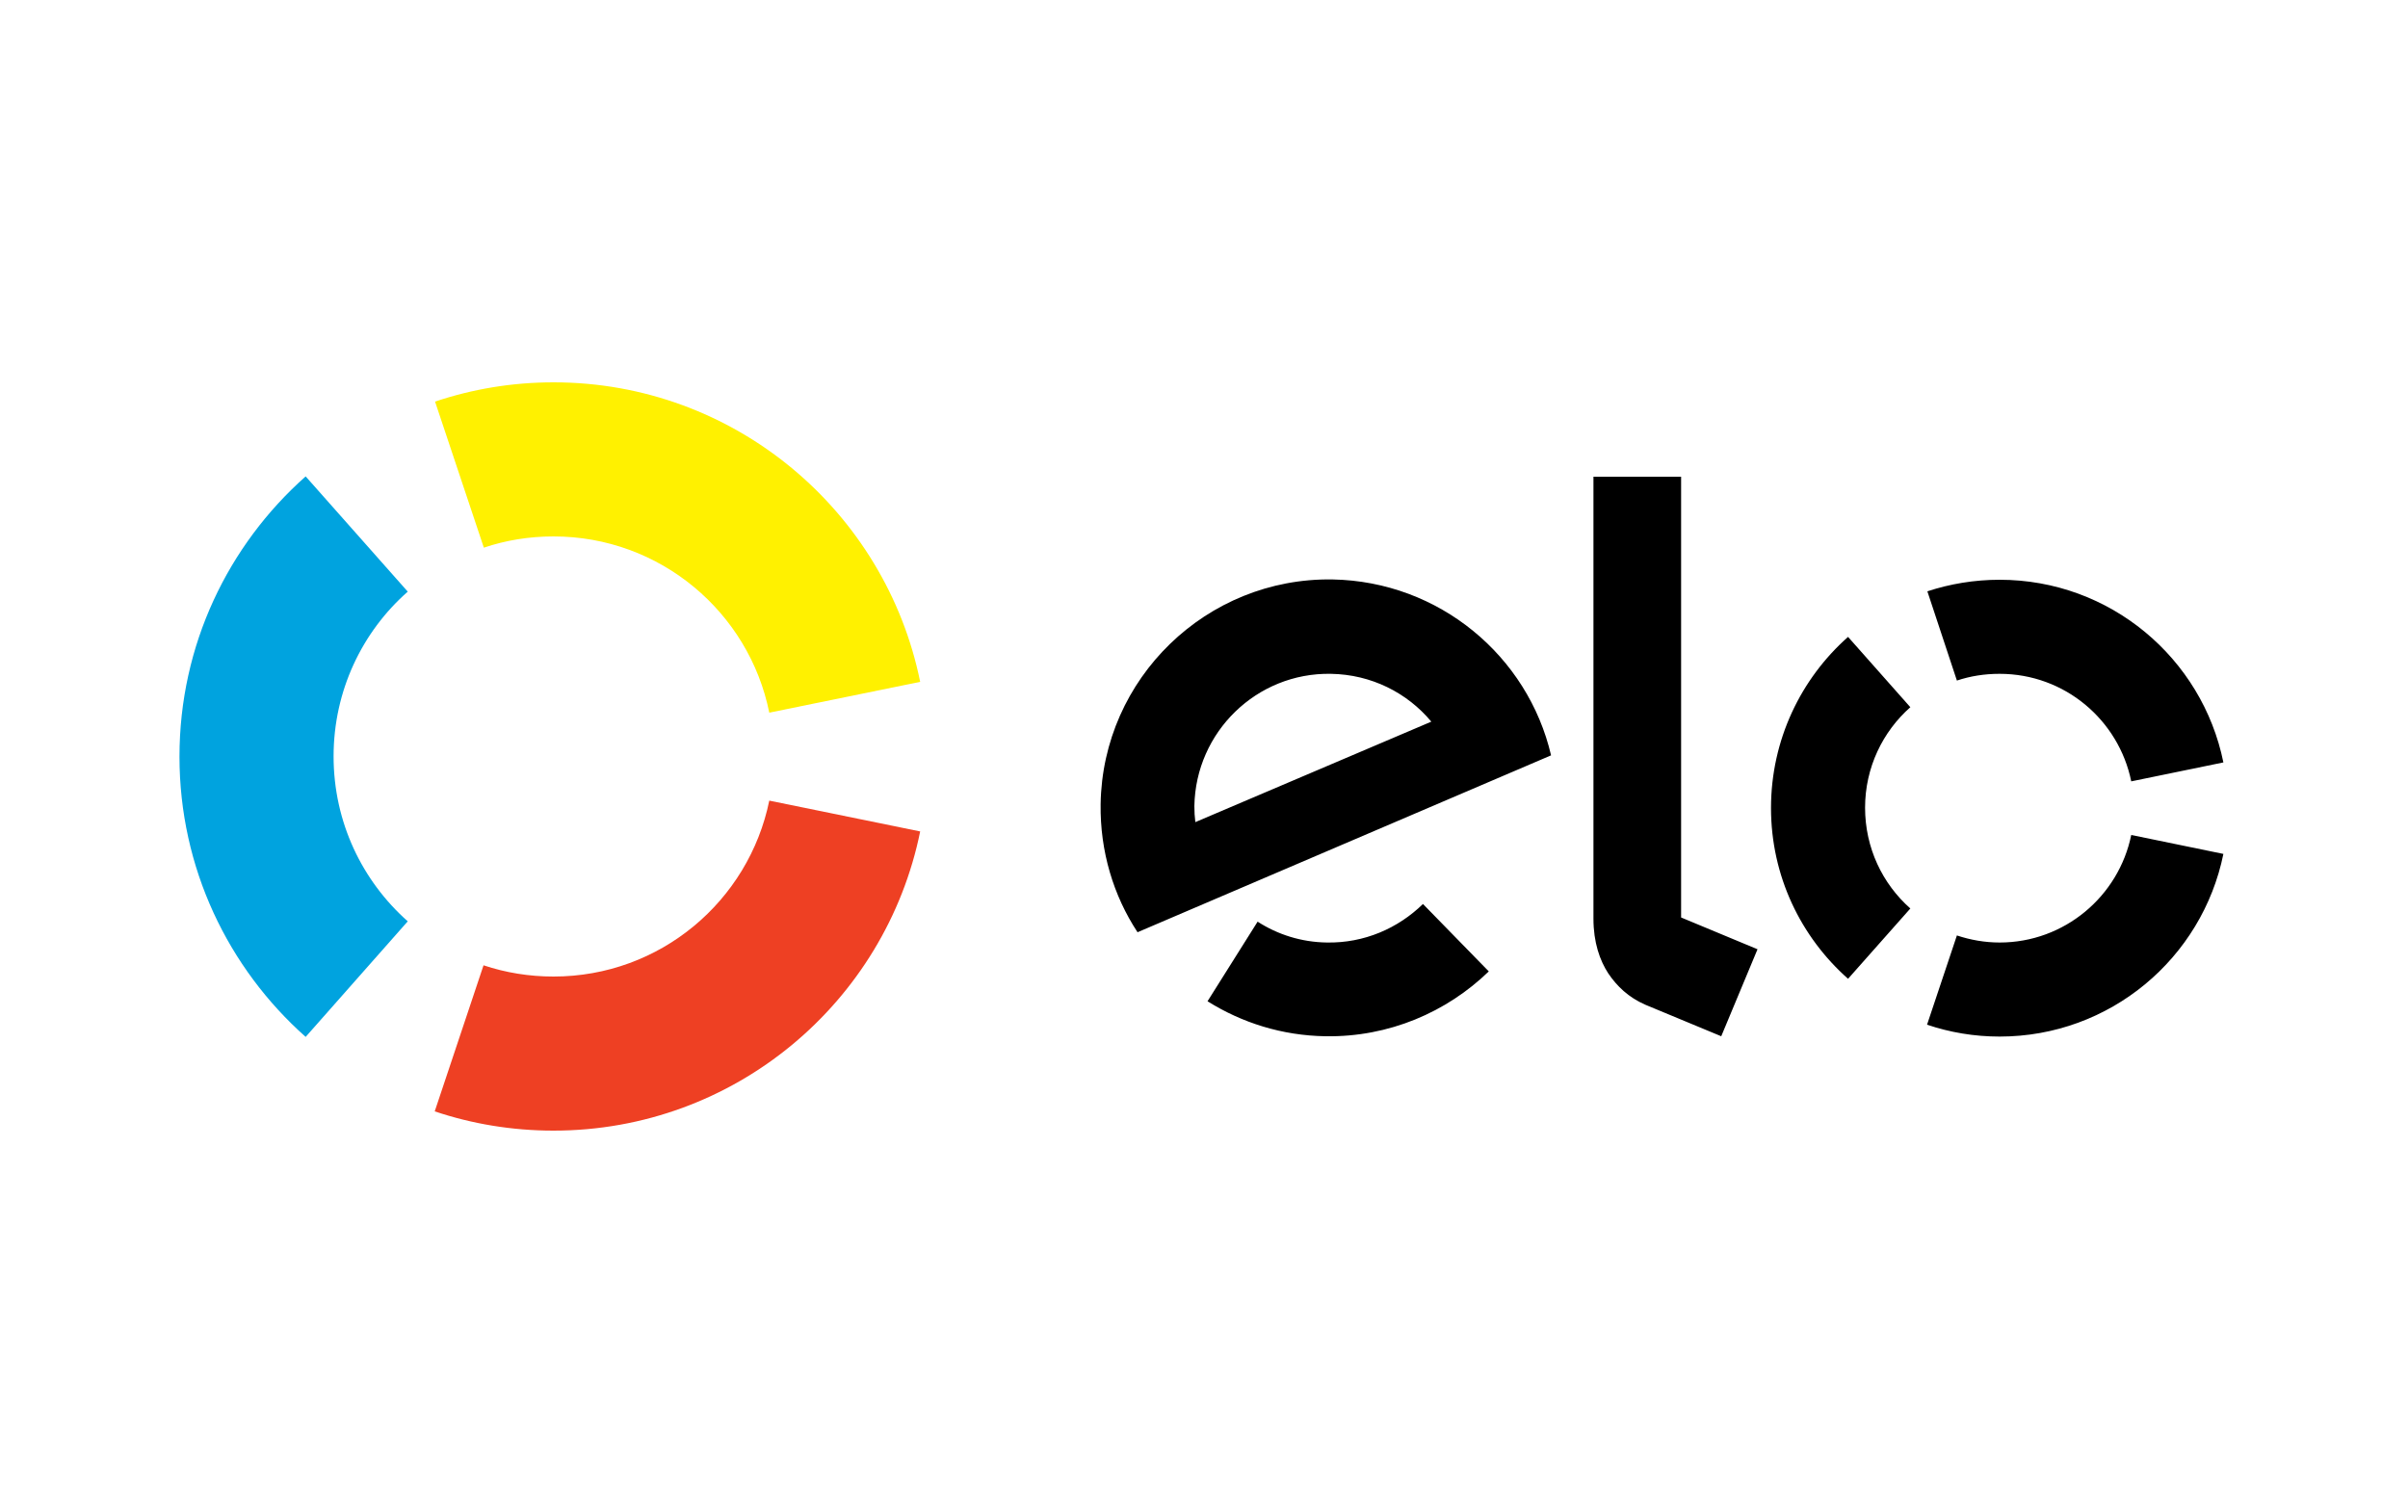
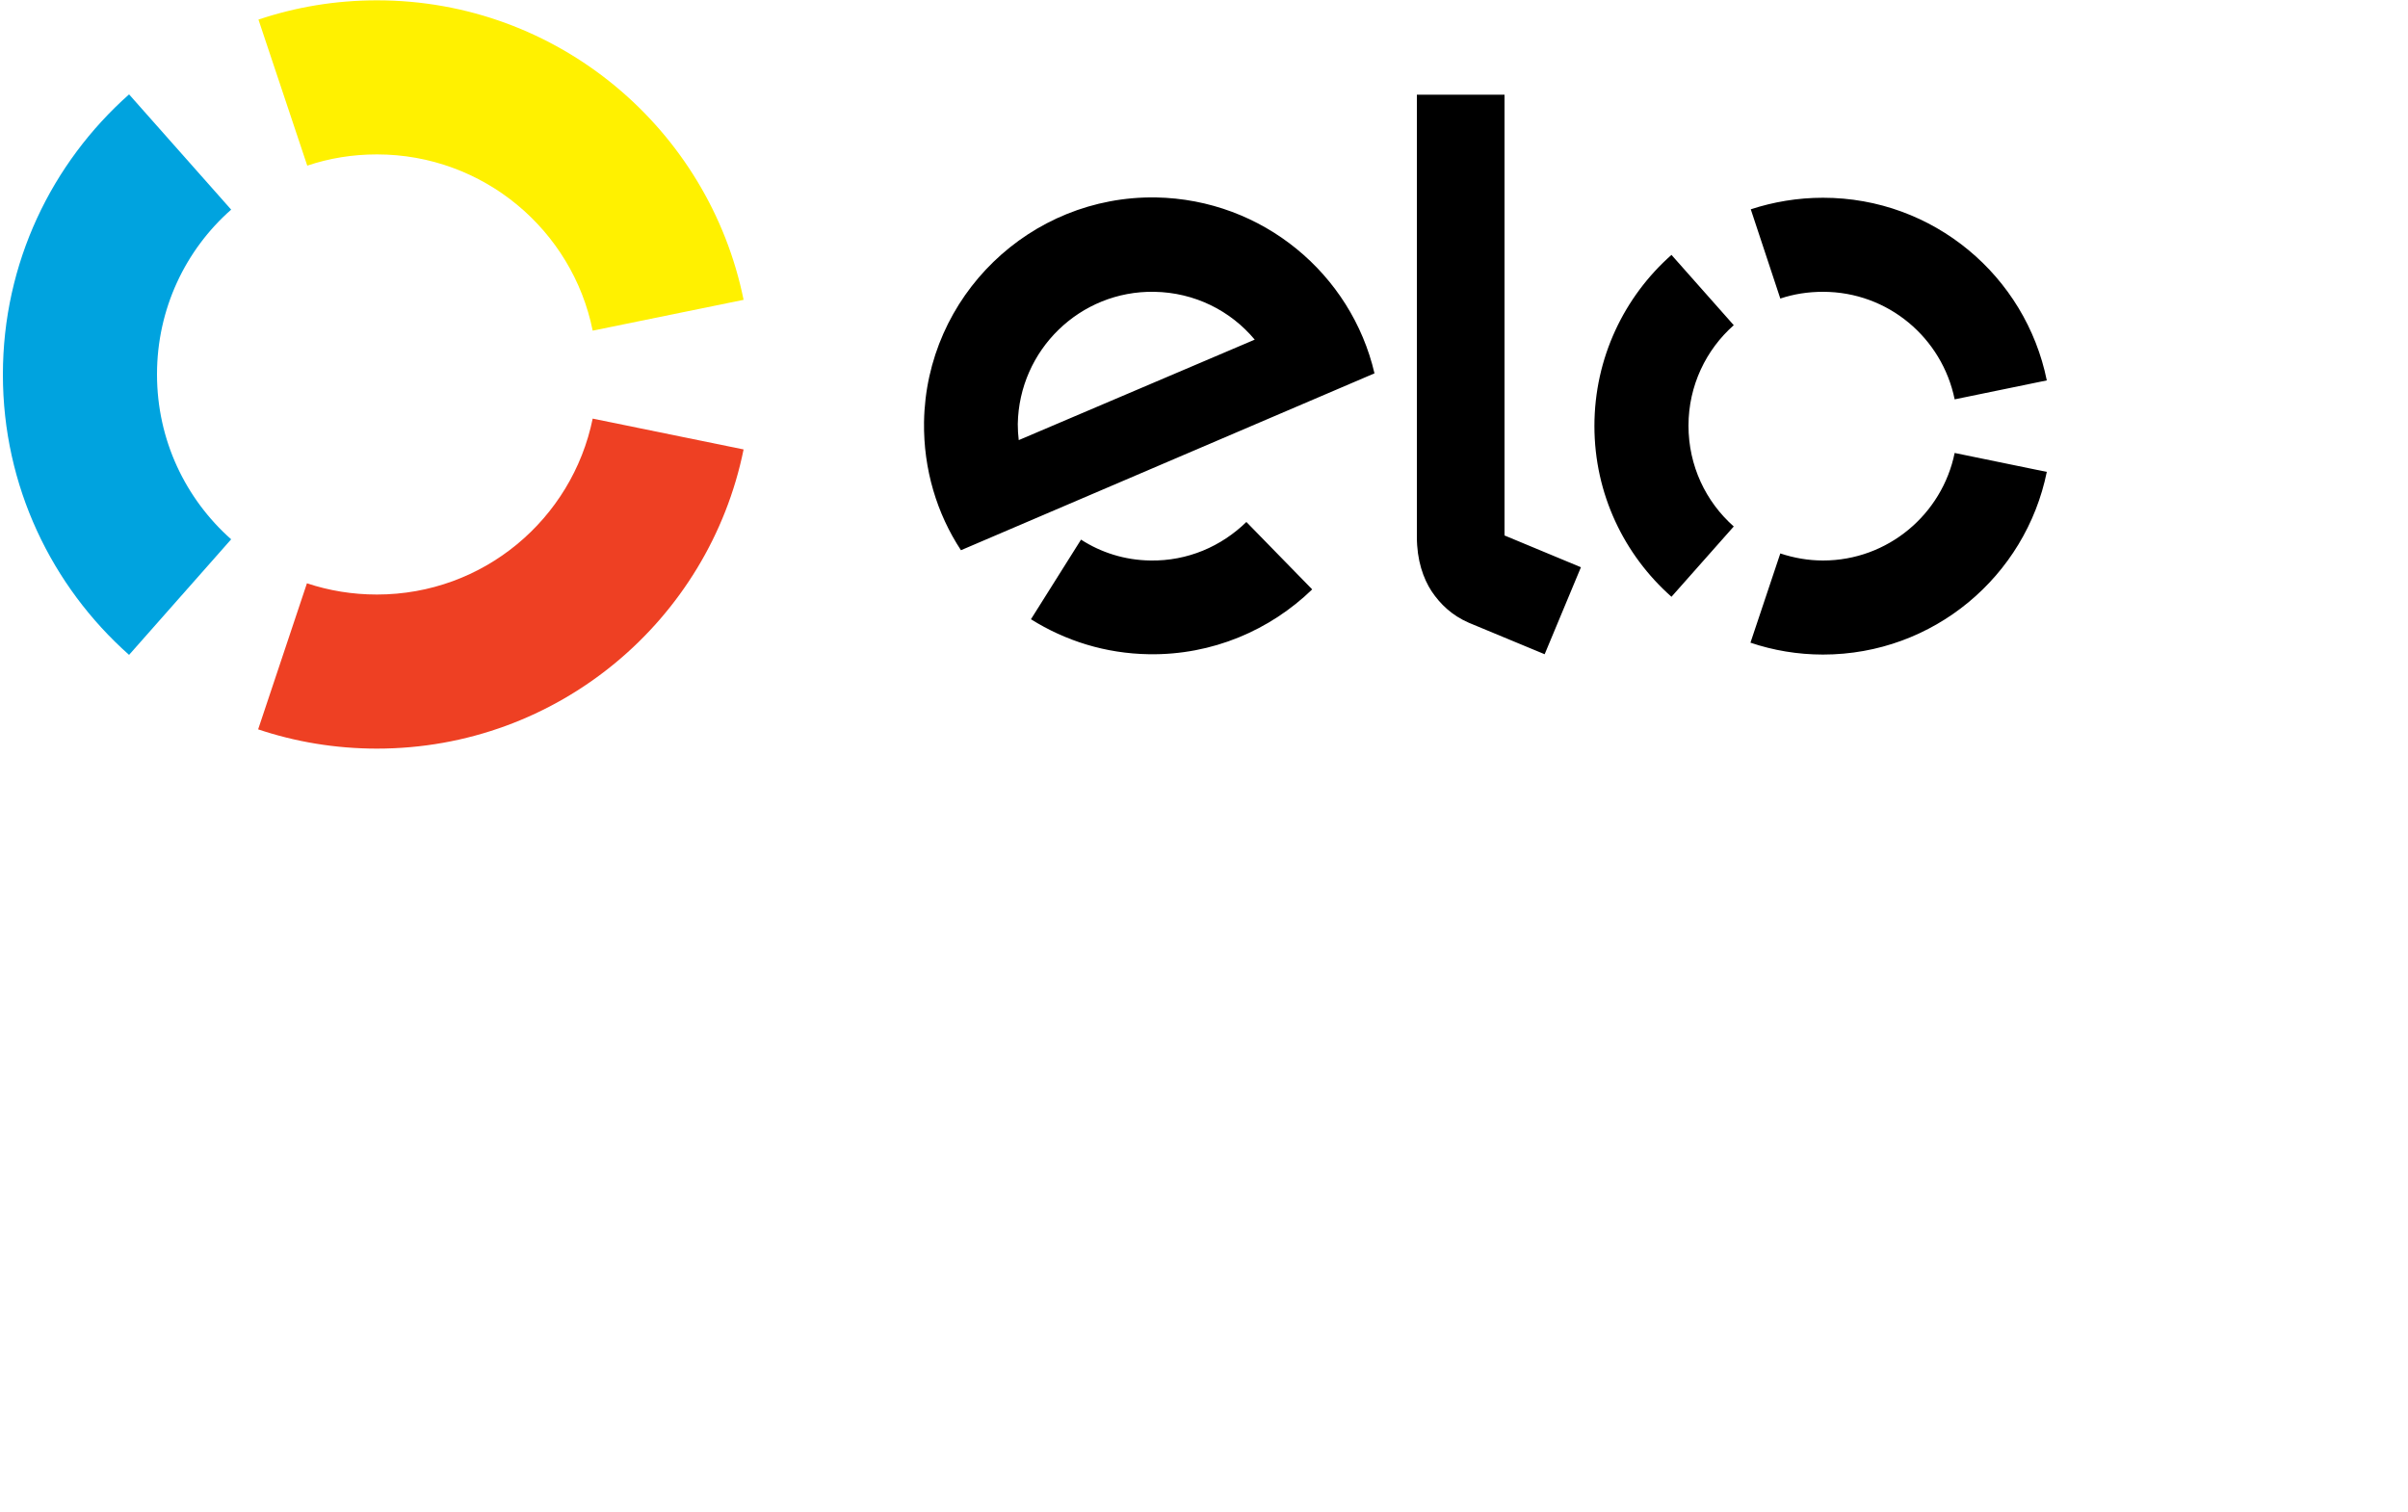
- <svg xmlns="http://www.w3.org/2000/svg" viewBox="0 0 750 471">
-   <path d="M150.7 170.6c6.8-2.3 14.1-3.5 21.7-3.5 33.2 0 60.9 23.6 67.2 54.9l47-9.6c-10.8-53.2-57.8-93.3-114.2-93.3-12.9 0-25.3 2.1-36.9 6l15.2 45.5z" fill="#fff100" />
-   <path d="M95.2 323l31.8-36c-14.2-12.6-23.1-30.9-23.1-51.4 0-20.4 8.9-38.8 23.1-51.3l-31.8-35.9c-24.1 21.4-39.3 52.5-39.3 87.3 0 34.7 15.2 65.9 39.3 87.3z" fill="#00a3df" />
-   <path d="M239.6 249.4c-6.4 31.3-34 54.8-67.2 54.8-7.6 0-14.9-1.2-21.8-3.5l-15.2 45.5c11.6 3.9 24.1 6 37 6 56.4 0 103.4-40 114.2-93.2l-47-9.6z" fill="#ee4023" />
-   <path d="M443.2 281.6c-7.8 7.6-18.3 12.2-29.9 12-8-.1-15.4-2.5-21.6-6.5l-15.6 24.8c10.7 6.7 23.2 10.7 36.8 10.9 19.7.3 37.7-7.5 50.8-20.2l-20.5-21zM415 180.5c-39.2-.6-71.6 30.8-72.2 70-.2 14.7 4 28.5 11.5 39.9l128.8-55.1c-7.2-30.9-34.8-54.2-68.1-54.8m-42.7 75.6c-.2-1.6-.3-3.3-.3-5 .4-23.1 19.4-41.6 42.5-41.2 12.6.2 23.8 5.9 31.3 14.9l-73.5 31.3zm151.3-107.6v137.3l23.8 9.9-11.3 27.1-23.6-9.8c-5.3-2.3-8.9-5.8-11.6-9.8-2.6-4-4.6-9.6-4.6-17V148.5h27.3zM609.5 212c4.2-1.4 8.6-2.1 13.3-2.1 20.3 0 37.1 14.4 41 33.5l28.7-5.9c-6.6-32.5-35.3-56.9-69.7-56.9-7.9 0-15.5 1.3-22.5 3.6l9.2 27.8zm-33.9 92.9L595 283c-8.7-7.7-14.1-18.9-14.1-31.4s5.5-23.7 14.1-31.3l-19.4-21.9c-14.7 13-24 32.1-24 53.3 0 21.2 9.3 40.2 24 53.2zm88.2-44.8c-3.9 19.1-20.8 33.5-41 33.5-4.6 0-9.1-.8-13.3-2.2l-9.3 27.8c7.1 2.4 14.7 3.7 22.6 3.7 34.4 0 63.1-24.4 69.7-56.9l-28.7-5.9z" />
+ <svg xmlns="http://www.w3.org/2000/svg" width="750" height="471">
+   <g fill-rule="nonzero" fill="none">
+     <path d="M95.7 51.6c6.8-2.3 14.1-3.5 21.7-3.5 33.2 0 60.9 23.6 67.2 54.9l47-9.6C220.8 40.2 173.8.1 117.4.1c-12.9 0-25.3 2.1-36.9 6l15.2 45.5z" fill="#FFF100" />
+     <path d="M40.2 204L72 168c-14.2-12.6-23.1-30.9-23.1-51.4 0-20.4 8.9-38.8 23.1-51.3L40.2 29.4C16.1 50.8.9 81.9.9 116.7c0 34.7 15.2 65.9 39.3 87.3z" fill="#00A3DF" />
+     <path d="M184.6 130.4c-6.4 31.3-34 54.8-67.2 54.8-7.6 0-14.9-1.2-21.8-3.5l-15.2 45.5c11.6 3.9 24.1 6 37 6 56.4 0 103.4-40 114.2-93.2l-47-9.6z" fill="#EE4023" />
+     <g fill="#000">
+       <path d="M388.2 162.6c-7.8 7.6-18.3 12.2-29.9 12-8-.1-15.4-2.5-21.6-6.5l-15.6 24.8c10.7 6.7 23.2 10.7 36.8 10.9 19.7.3 37.7-7.5 50.8-20.2l-20.5-21zM360 61.5c-39.2-.6-71.6 30.8-72.2 70-.2 14.7 4 28.5 11.5 39.9l128.8-55.1c-7.2-30.9-34.8-54.2-68.1-54.8zm-42.7 75.6c-.2-1.6-.3-3.3-.3-5 .4-23.1 19.4-41.6 42.5-41.2 12.6.2 23.8 5.9 31.3 14.9l-73.5 31.3zM468.6 29.5v137.3l23.8 9.9-11.3 27.1-23.6-9.8c-5.3-2.3-8.9-5.8-11.6-9.8-2.6-4-4.6-9.6-4.6-17V29.5h27.3zM554.5 93c4.2-1.4 8.6-2.1 13.3-2.1 20.3 0 37.1 14.4 41 33.5l28.7-5.9c-6.6-32.5-35.3-56.9-69.7-56.9-7.9 0-15.5 1.3-22.5 3.6l9.2 27.8zm-33.9 92.9L540 164c-8.7-7.7-14.1-18.9-14.1-31.4s5.5-23.7 14.1-31.3l-19.4-21.9c-14.7 13-24 32.1-24 53.3 0 21.2 9.3 40.2 24 53.2zm88.2-44.8c-3.9 19.1-20.8 33.5-41 33.5-4.6 0-9.1-.8-13.3-2.2l-9.3 27.8c7.1 2.4 14.7 3.7 22.6 3.7 34.4 0 63.1-24.4 69.7-56.9l-28.7-5.9z" />
+     </g>
+   </g>
</svg>
